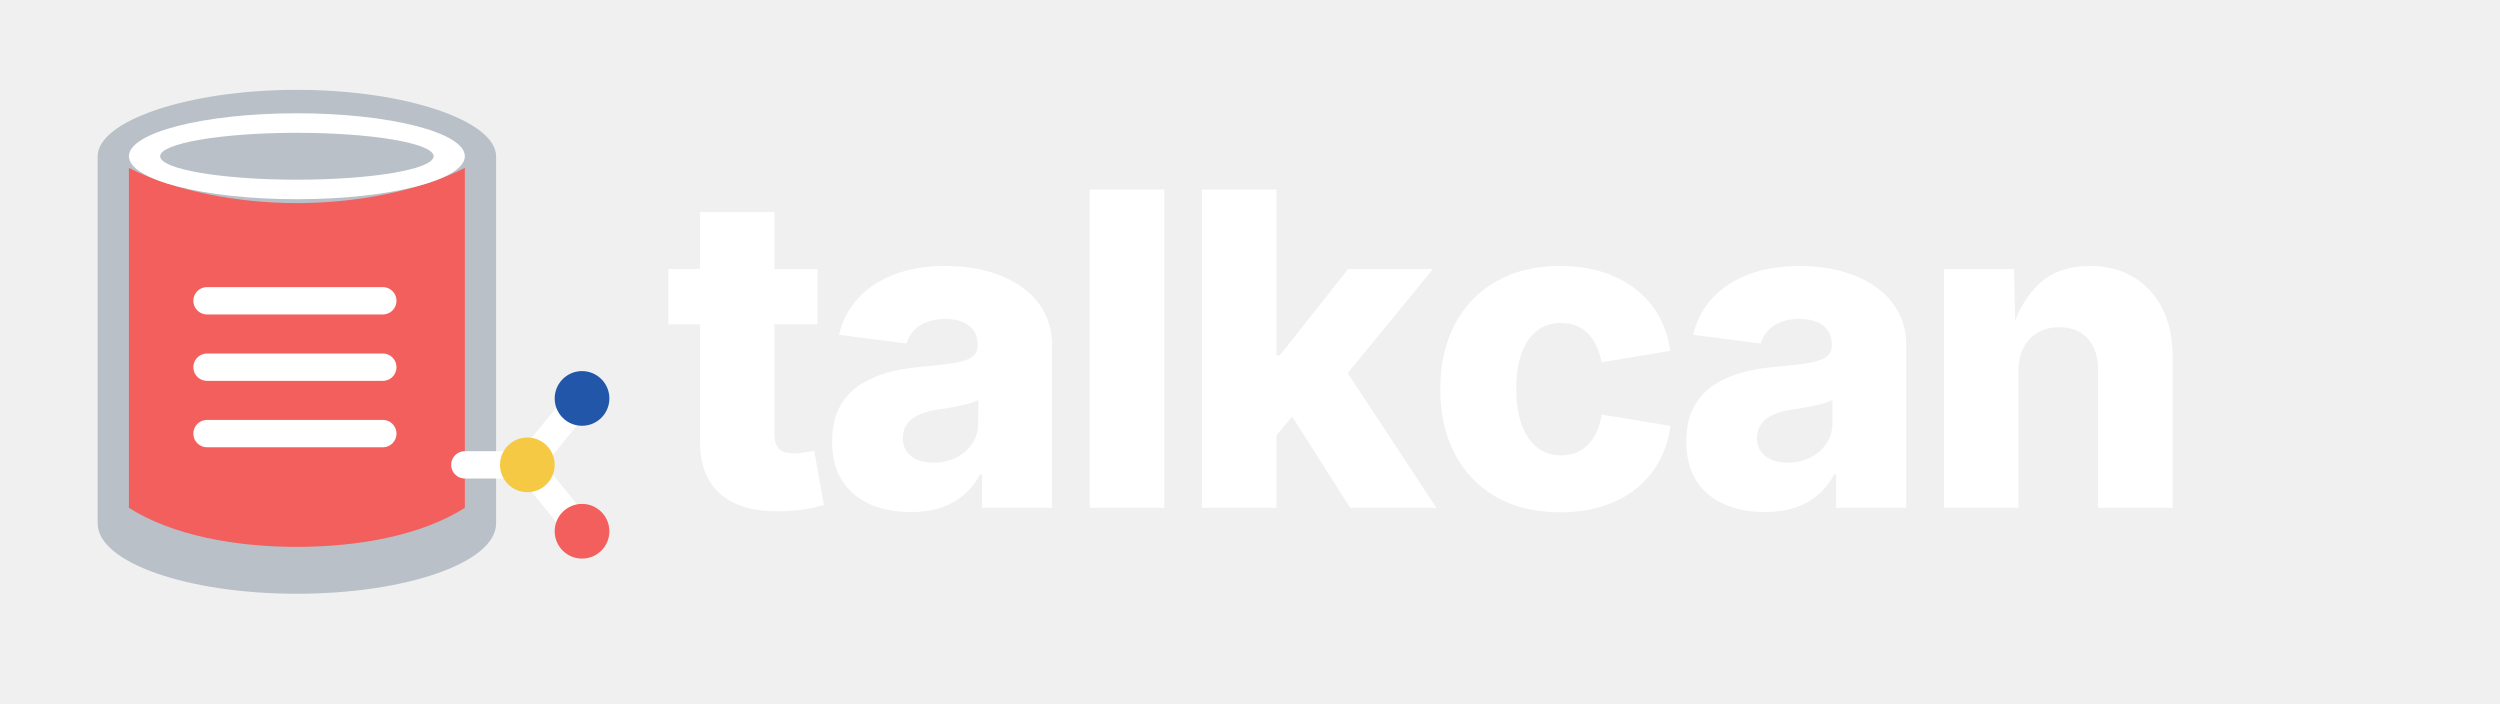
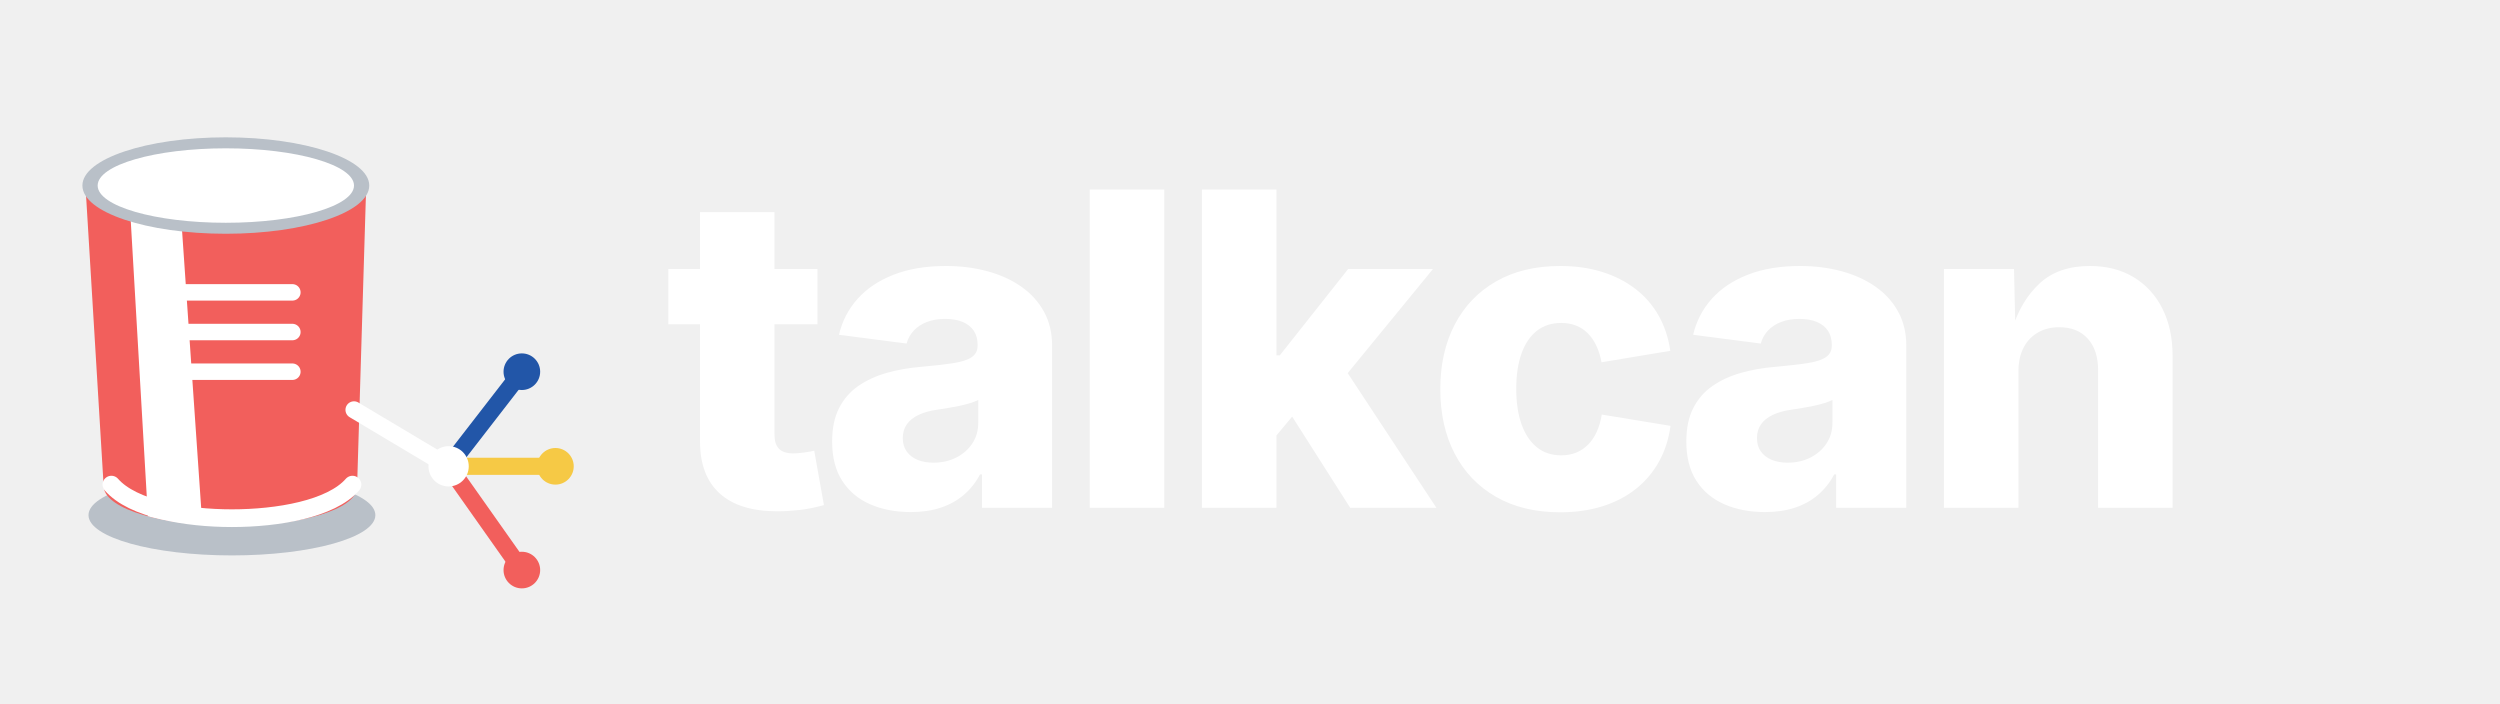
<svg xmlns="http://www.w3.org/2000/svg" viewBox="0 0 640 180" role="img" aria-labelledby="title">
  <g transform="translate(0 10)">
-     <path fill="#B9C0C8" d="M25 30c0-9 23-17 51-17s51 8 51 17v94c0 10-23 18-51 18s-51-8-51-18z" />
-     <path fill="#F25F5C" d="M33 33c12 6 28 9 43 9s31-3 43-9v87c-11 7-27 10-43 10s-32-3-43-10z" />
-     <ellipse fill="#FFFFFF" cx="76" cy="30" rx="43" ry="11" />
-     <ellipse fill="#B9C0C8" cx="76" cy="30" rx="35" ry="6" />
-     <path fill="none" stroke="#FFFFFF" stroke-linecap="round" stroke-width="7" d="M53 67h45M53 84h45M53 101h45M119 109h16l13-16M135 109l13 16" />
-     <circle fill="#2256A8" cx="149" cy="92" r="7" />
-     <circle fill="#F25F5C" cx="149" cy="126" r="7" />
-     <circle fill="#F6C945" cx="135" cy="109" r="7" />
+     <g transform="scale(0.078125)">
+       <defs>
+         <clipPath id="can-body">
+           <path d="M280 480H1200L1170 1470C1166 1542 984 1595 760 1595S350 1542 340 1470Z" />
+         </clipPath>
+       </defs>
+       <ellipse fill="#B9C0C8" cx="760" cy="1560" rx="470" ry="132" />
+       <path fill="#F25F5C" d="M280 480H1200L1170 1470C1166 1542 984 1595 760 1595S350 1542 340 1470Z" />
+       <path fill="#FFFFFF" clip-path="url(#can-body)" d="M420 450L585 460L665 1620H488Z" />
+       <path fill="none" stroke="#FFFFFF" stroke-linecap="round" stroke-width="54" d="M530 830H958M530 960H958M530 1090H958" />
+       <path fill="none" stroke="#FFFFFF" stroke-linecap="round" stroke-width="58" d="M365 1460C435 1540 610 1570 760 1570S1085 1540 1155 1460" />
+       <path fill="none" stroke="#FFFFFF" stroke-linecap="round" stroke-width="56" d="M1160 1215L1470 1400" />
+       <path fill="none" stroke="#2256A8" stroke-linecap="round" stroke-width="56" d="M1470 1400L1710 1090" />
+       <path fill="none" stroke="#F6C945" stroke-linecap="round" stroke-width="56" d="M1470 1400H1820" />
+       <path fill="none" stroke="#F25F5C" stroke-linecap="round" stroke-width="56" d="M1470 1400L1710 1740" />
+       <circle fill="#FFFFFF" cx="1470" cy="1400" r="66" />
+       <circle fill="#2256A8" cx="1710" cy="1090" r="60" />
+       <circle fill="#F6C945" cx="1820" cy="1400" r="60" />
+       <circle fill="#F25F5C" cx="1710" cy="1740" r="60" />
+       <ellipse fill="#B9C0C8" cx="740" cy="480" rx="470" ry="158" />
+       <ellipse fill="#FFFFFF" cx="740" cy="480" rx="420" ry="122" />
+     </g>
  </g>
  <path fill="#FFFFFF" d="M209.27 68.859V83.017H171.094V68.859ZM179.201 54.312H198.271V111.273Q198.271 113.712 199.42 114.892Q200.568 116.072 203.163 116.072Q204.134 116.072 205.916 115.833Q207.697 115.593 208.443 115.374L210.924 129.298Q207.688 130.219 204.687 130.555Q201.686 130.89 198.982 130.89Q189.265 130.89 184.233 126.312Q179.201 121.733 179.201 112.994ZM233.154 131.089Q227.316 131.089 222.752 129.089Q218.187 127.088 215.606 123.085Q213.025 119.082 213.025 113.025Q213.025 107.941 214.812 104.452Q216.599 100.963 219.76 98.785Q222.921 96.608 227.028 95.45Q231.135 94.291 235.775 93.911Q240.994 93.449 244.169 92.942Q247.345 92.434 248.805 91.4Q250.265 90.367 250.265 88.499V88.254Q250.265 86.13 249.279 84.662Q248.294 83.194 246.448 82.416Q244.602 81.639 241.957 81.639Q239.328 81.639 237.291 82.424Q235.254 83.209 233.936 84.616Q232.619 86.023 232.091 87.948L214.775 85.703Q216.004 80.458 219.539 76.503Q223.074 72.548 228.78 70.321Q234.487 68.094 242.141 68.094Q247.822 68.094 252.771 69.435Q257.72 70.776 261.44 73.379Q265.16 75.982 267.248 79.776Q269.336 83.57 269.336 88.49V130.0H251.385V121.438H250.895Q249.232 124.568 246.707 126.713Q244.182 128.858 240.808 129.974Q237.435 131.089 233.154 131.089ZM238.964 118.446Q242.189 118.446 244.778 117.144Q247.367 115.842 248.899 113.547Q250.431 111.251 250.431 108.239V102.381Q249.622 102.801 248.388 103.188Q247.154 103.575 245.679 103.888Q244.203 104.201 242.726 104.439Q241.248 104.678 239.909 104.883Q237.103 105.279 235.135 106.221Q233.168 107.163 232.139 108.631Q231.111 110.1 231.111 112.146Q231.111 114.195 232.129 115.601Q233.146 117.006 234.909 117.726Q236.672 118.446 238.964 118.446ZM298.048 48.516V130.0H278.977V48.516ZM324.877 113.751V90.957H327.637L345.133 68.859H366.846L341.191 100.184H336.19ZM307.696 130.0V48.516H326.767V130.0ZM345.653 130.0 329.396 104.45 341.965 90.896 367.721 130.0ZM399.419 131.146Q389.86 131.146 382.975 127.188Q376.089 123.23 372.402 116.141Q368.715 109.052 368.715 99.646Q368.715 90.201 372.402 83.105Q376.089 76.01 382.975 72.052Q389.86 68.094 399.419 68.094Q405.303 68.094 410.155 69.616Q415.007 71.139 418.677 73.964Q422.346 76.789 424.615 80.806Q426.883 84.824 427.601 89.813L409.993 92.743Q409.545 90.349 408.656 88.485Q407.767 86.62 406.469 85.316Q405.172 84.012 403.467 83.344Q401.762 82.676 399.668 82.676Q395.996 82.676 393.43 84.69Q390.864 86.705 389.511 90.487Q388.158 94.269 388.158 99.563Q388.158 104.789 389.511 108.606Q390.864 112.423 393.43 114.494Q395.996 116.564 399.668 116.564Q401.775 116.564 403.493 115.869Q405.212 115.173 406.543 113.835Q407.874 112.498 408.763 110.544Q409.652 108.591 410.059 106.13L427.653 109.017Q426.949 114.158 424.674 118.23Q422.399 122.302 418.743 125.195Q415.088 128.088 410.202 129.617Q405.317 131.146 399.419 131.146ZM451.826 131.089Q445.988 131.089 441.424 129.089Q436.859 127.088 434.278 123.085Q431.697 119.082 431.697 113.025Q431.697 107.941 433.484 104.452Q435.271 100.963 438.432 98.785Q441.593 96.608 445.7 95.45Q449.807 94.291 454.447 93.911Q459.666 93.449 462.841 92.942Q466.017 92.434 467.477 91.4Q468.937 90.367 468.937 88.499V88.254Q468.937 86.13 467.951 84.662Q466.966 83.194 465.12 82.416Q463.273 81.639 460.629 81.639Q457.999 81.639 455.963 82.424Q453.926 83.209 452.608 84.616Q451.29 86.023 450.763 87.948L433.447 85.703Q434.676 80.458 438.211 76.503Q441.746 72.548 447.452 70.321Q453.158 68.094 460.813 68.094Q466.493 68.094 471.443 69.435Q476.392 70.776 480.112 73.379Q483.832 75.982 485.92 79.776Q488.008 83.57 488.008 88.49V130.0H470.057V121.438H469.567Q467.904 124.568 465.379 126.713Q462.853 128.858 459.48 129.974Q456.107 131.089 451.826 131.089ZM457.636 118.446Q460.861 118.446 463.45 117.144Q466.038 115.842 467.571 113.547Q469.103 111.251 469.103 108.239V102.381Q468.294 102.801 467.06 103.188Q465.826 103.575 464.351 103.888Q462.875 104.201 461.398 104.439Q459.92 104.678 458.581 104.883Q455.775 105.279 453.807 106.221Q451.839 107.163 450.811 108.631Q449.783 110.1 449.783 112.146Q449.783 114.195 450.8 115.601Q451.818 117.006 453.581 117.726Q455.344 118.446 457.636 118.446ZM516.72 95.105V130.0H497.649V68.859H515.589L515.934 84.303H515.108Q517.356 76.99 522.15 72.542Q526.944 68.094 535.012 68.094Q541.441 68.094 546.193 70.948Q550.945 73.803 553.564 78.979Q556.182 84.154 556.182 91.089V130.0H537.112V94.777Q537.112 89.634 534.48 86.702Q531.848 83.769 527.154 83.769Q524.068 83.769 521.711 85.122Q519.354 86.475 518.037 88.996Q516.72 91.518 516.72 95.105Z" />
</svg>
